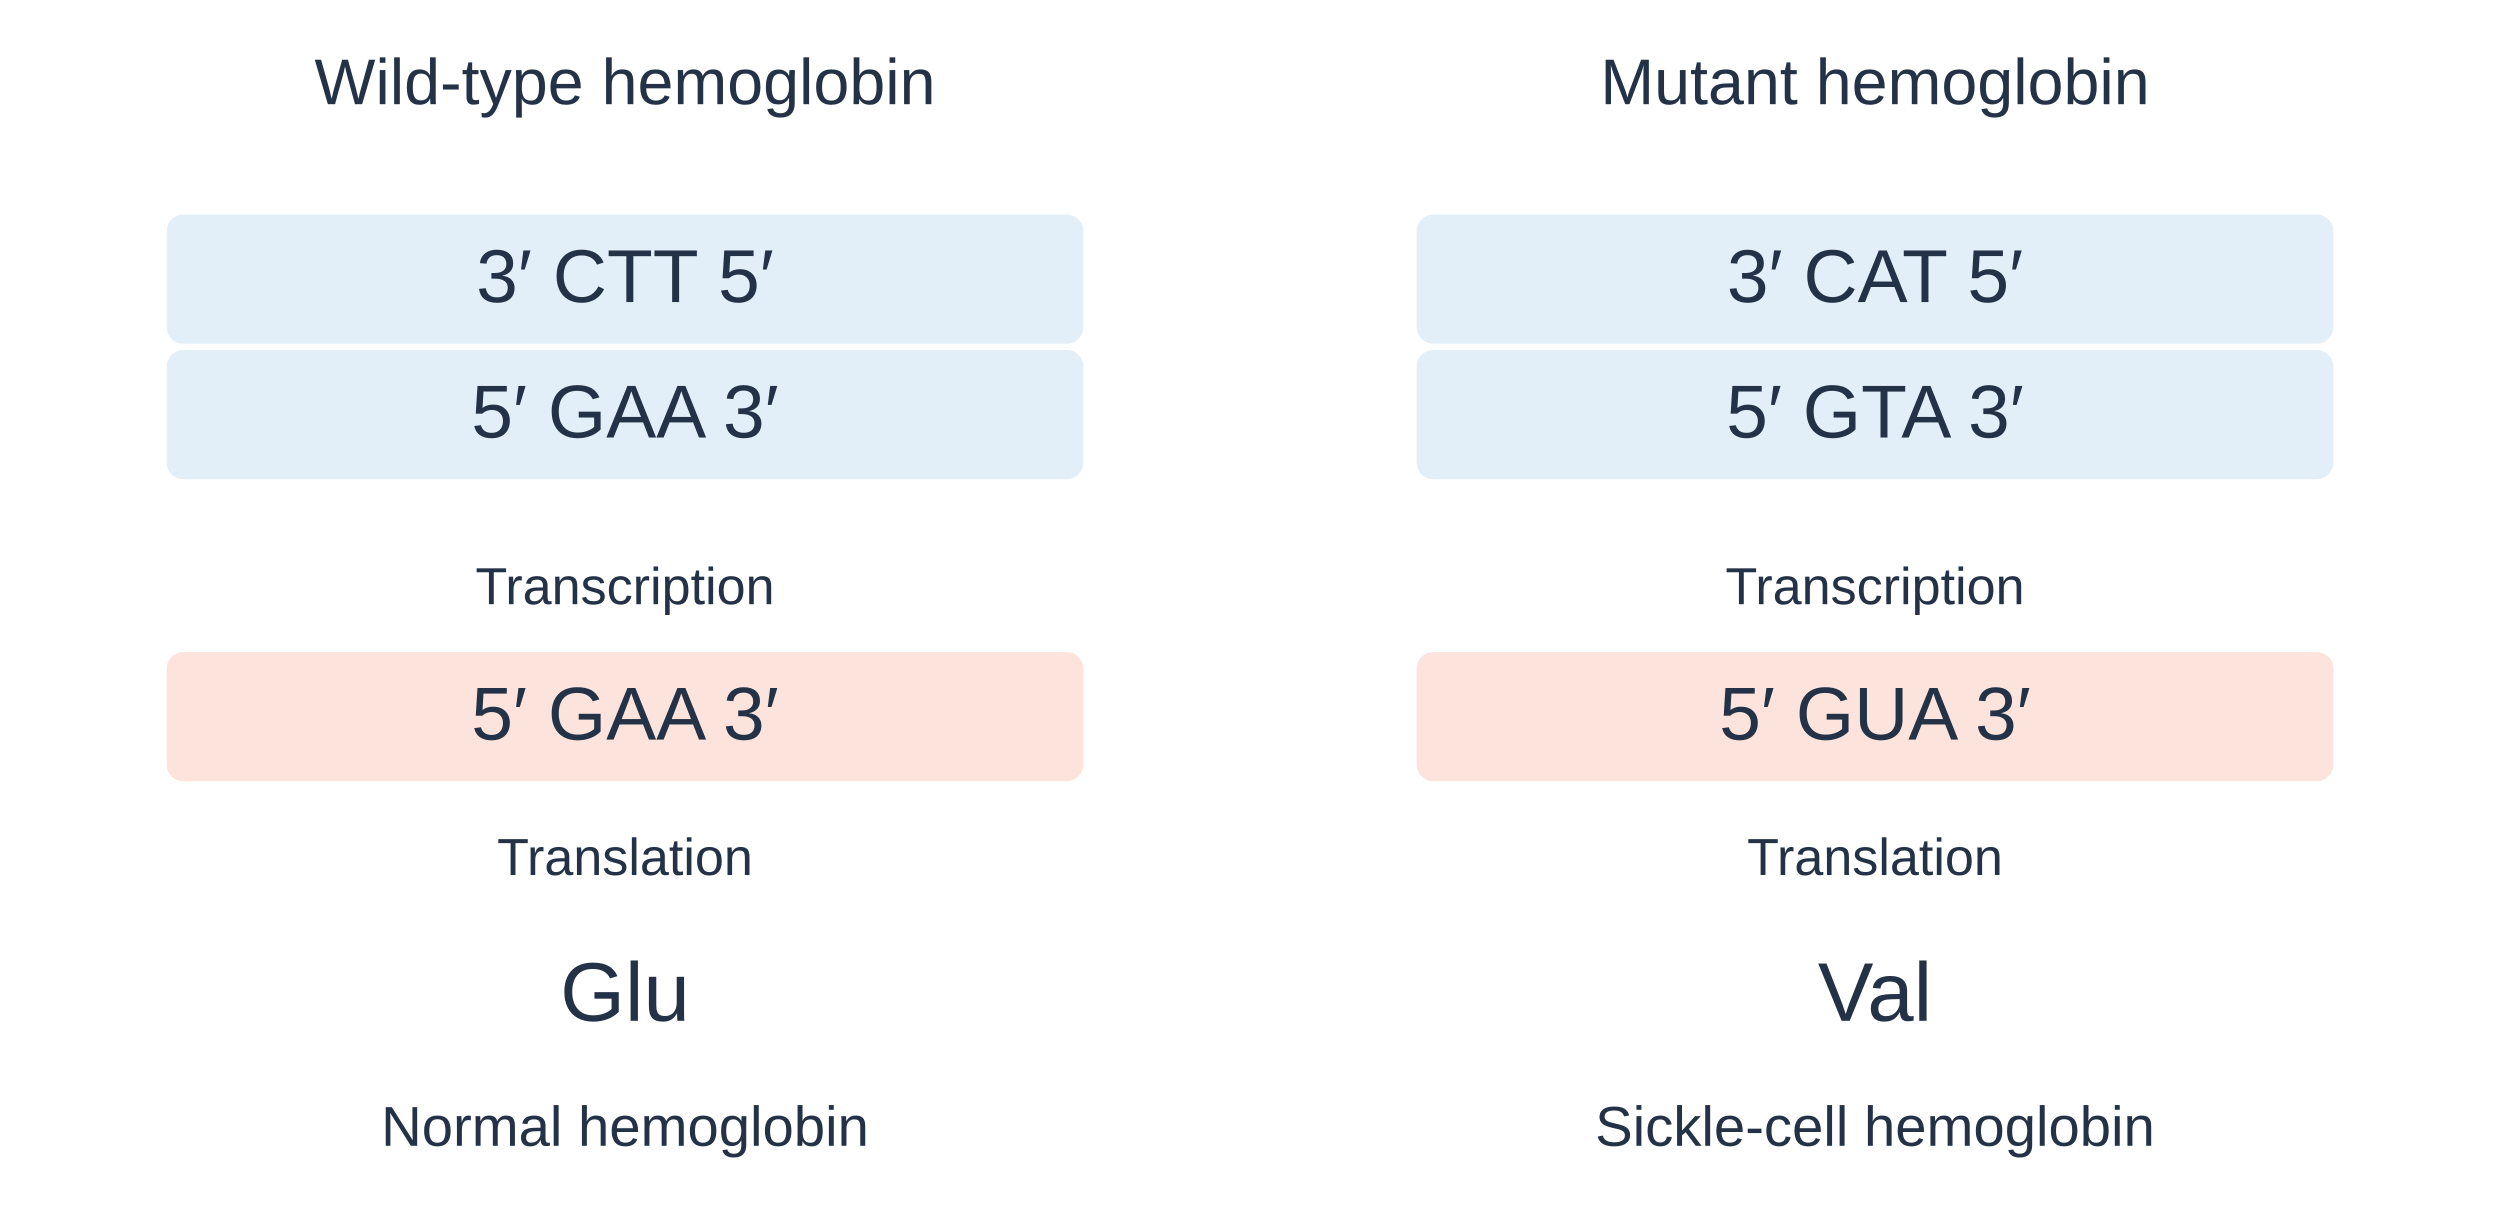
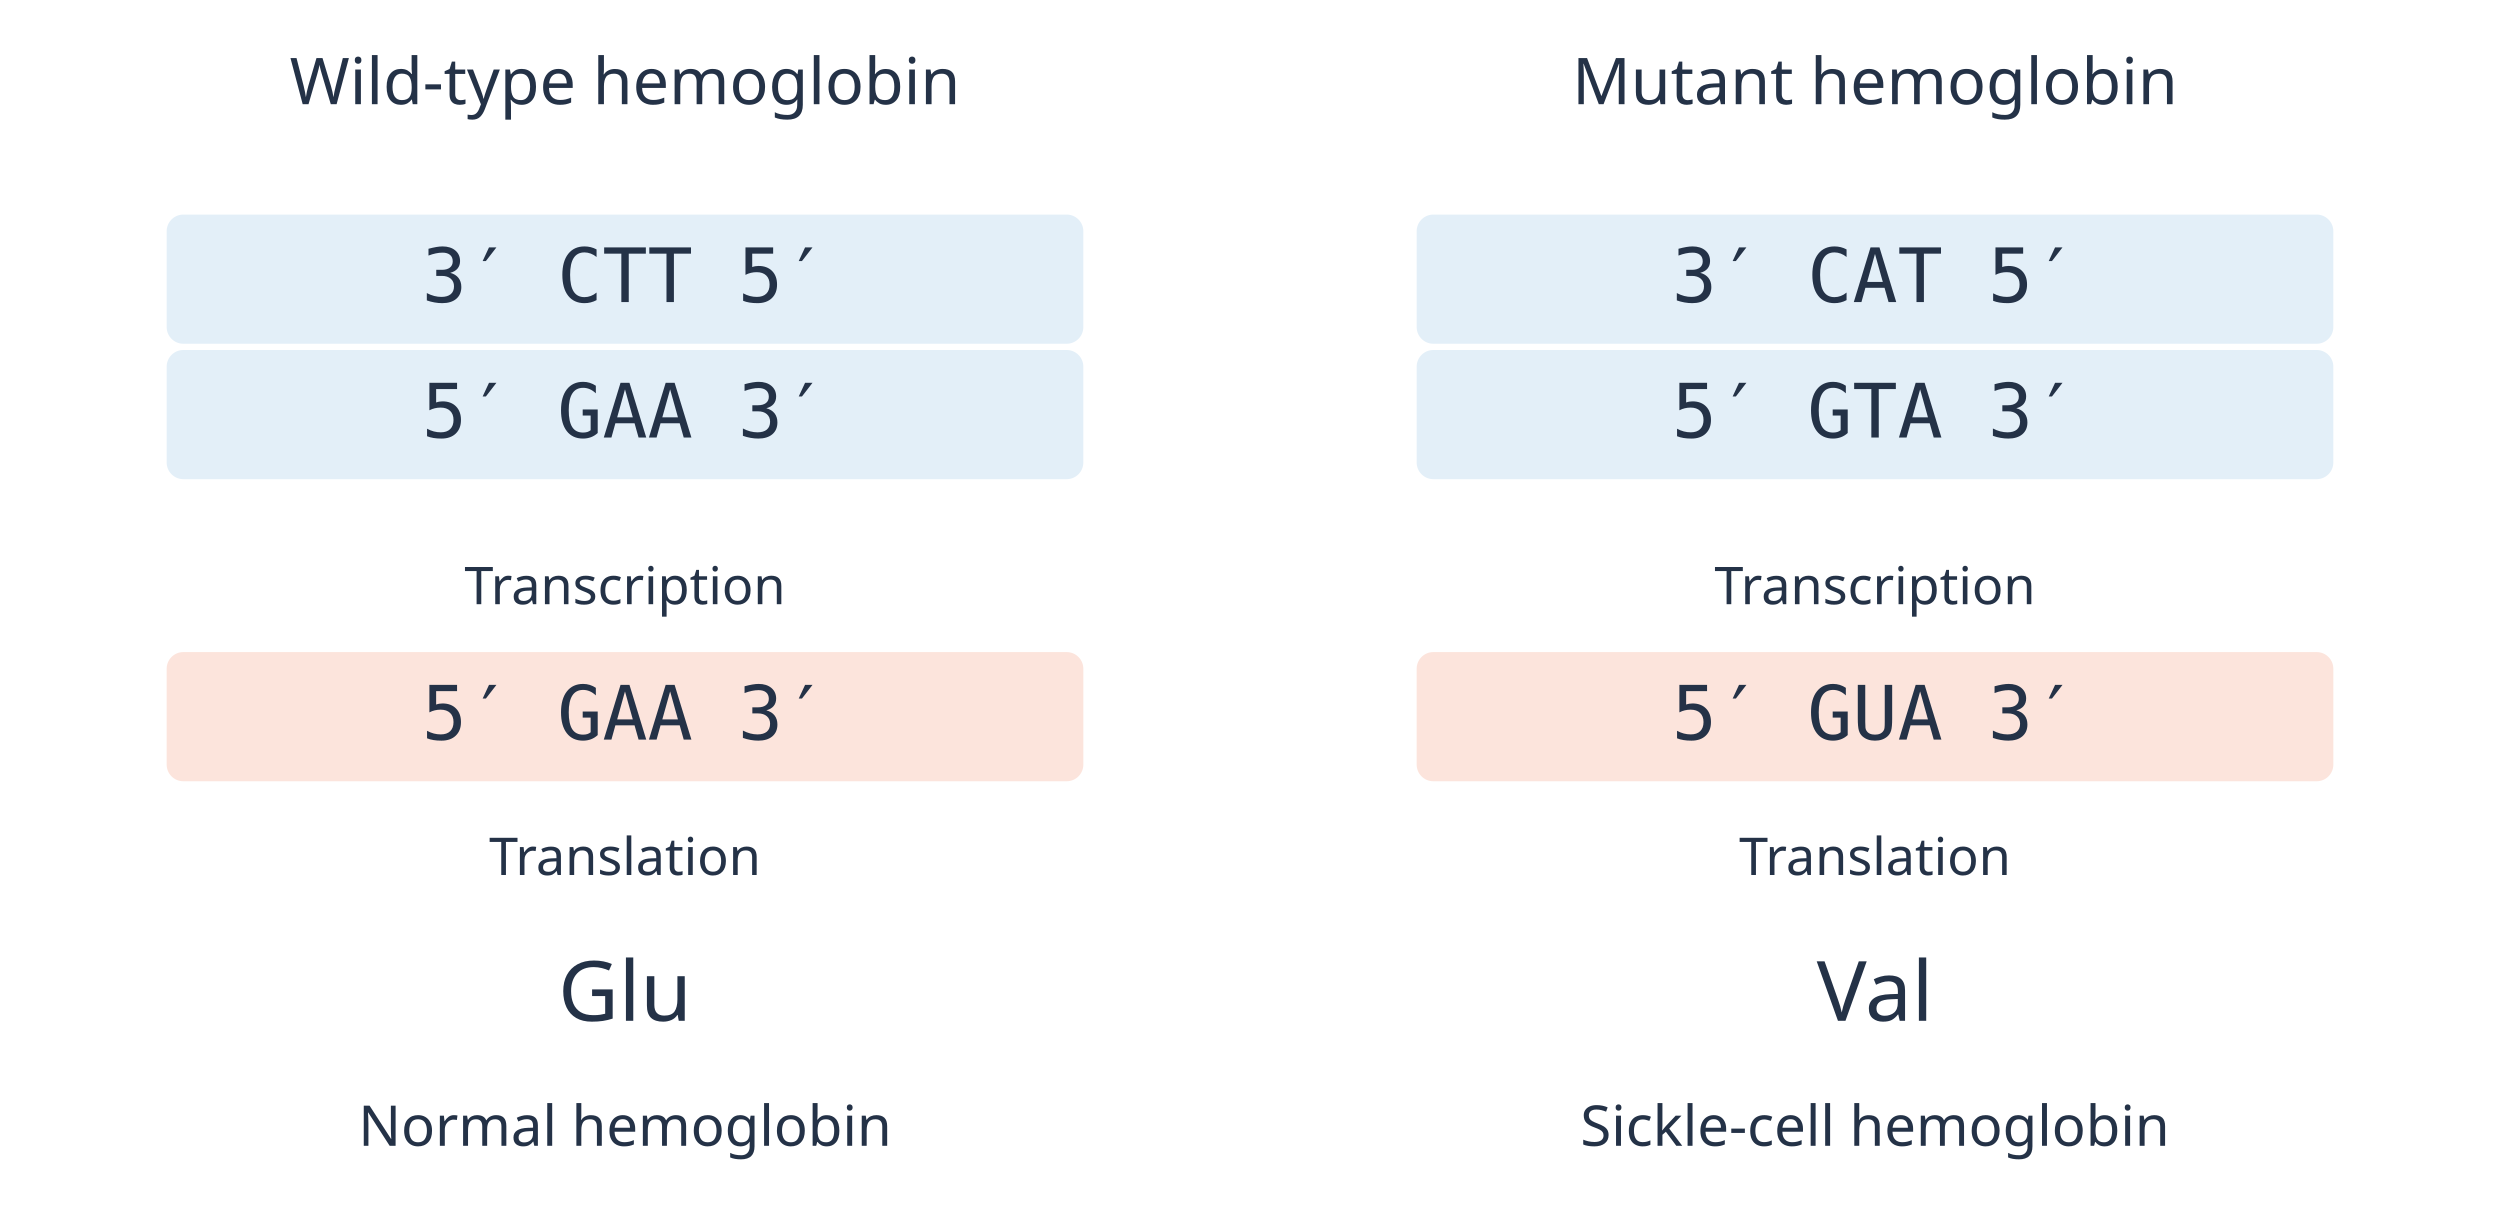
<svg xmlns="http://www.w3.org/2000/svg" width="1200" height="590" viewBox="0 0 1200 590" role="img" aria-labelledby="title desc">
  <g id="hemoglobin_point_mutation-diagram">
-     <text x="300" y="50" font-family="Arial" font-size="31" text-anchor="middle" fill="#243247">Wild-type hemoglobin</text>
+     <text x="300" y="50" font-family="Atkinson Hyperlegible Next, sans-serif" font-size="31" text-anchor="middle" fill="#243247">Wild-type hemoglobin</text>
    <rect x="80" y="103" width="440" height="62" rx="8" fill="#E3EFF8" />
-     <text x="300" y="145" font-family="Arial" font-size="36" text-anchor="middle" fill="#243247">3′ CTT 5′</text>
+     <text x="300" y="145" font-family="Atkinson Hyperlegible Mono, monospace" font-size="36" text-anchor="middle" fill="#243247">3′ CTT 5′</text>
    <rect x="80" y="168" width="440" height="62" rx="8" fill="#E3EFF8" />
-     <text x="300" y="210" font-family="Arial" font-size="36" text-anchor="middle" fill="#243247">5′ GAA 3′</text>
+     <text x="300" y="210" font-family="Atkinson Hyperlegible Mono, monospace" font-size="36" text-anchor="middle" fill="#243247">5′ GAA 3′</text>
    <rect x="80" y="313" width="440" height="62" rx="8" fill="#FCE4DC" />
-     <text x="300" y="355" font-family="Arial" font-size="36" text-anchor="middle" fill="#243247">5′ GAA 3′</text>
-     <text x="300" y="290" font-family="Arial" font-size="25" text-anchor="middle" fill="#243247">Transcription</text>
-     <text x="300" y="420" font-family="Arial" font-size="25" text-anchor="middle" fill="#243247">Translation</text>
-     <text x="300" y="490" font-family="Arial" font-size="40" text-anchor="middle" fill="#243247">Glu</text>
-     <text x="300" y="550" font-family="Arial" font-size="27" text-anchor="middle" fill="#243247">Normal hemoglobin</text>
-     <text x="900" y="50" font-family="Arial" font-size="31" text-anchor="middle" fill="#243247">Mutant hemoglobin</text>
+     <text x="300" y="355" font-family="Atkinson Hyperlegible Mono, monospace" font-size="36" text-anchor="middle" fill="#243247">5′ GAA 3′</text>
+     <text x="300" y="290" font-family="Atkinson Hyperlegible Next, sans-serif" font-size="25" text-anchor="middle" fill="#243247">Transcription</text>
+     <text x="300" y="420" font-family="Atkinson Hyperlegible Next, sans-serif" font-size="25" text-anchor="middle" fill="#243247">Translation</text>
+     <text x="300" y="490" font-family="Atkinson Hyperlegible Next, sans-serif" font-size="40" text-anchor="middle" fill="#243247">Glu</text>
+     <text x="300" y="550" font-family="Atkinson Hyperlegible Next, sans-serif" font-size="27" text-anchor="middle" fill="#243247">Normal hemoglobin</text>
+     <text x="900" y="50" font-family="Atkinson Hyperlegible Next, sans-serif" font-size="31" text-anchor="middle" fill="#243247">Mutant hemoglobin</text>
    <rect x="680" y="103" width="440" height="62" rx="8" fill="#E3EFF8" />
-     <text x="900" y="145" font-family="Arial" font-size="36" text-anchor="middle" fill="#243247">3′ CAT 5′</text>
+     <text x="900" y="145" font-family="Atkinson Hyperlegible Mono, monospace" font-size="36" text-anchor="middle" fill="#243247">3′ CAT 5′</text>
    <rect x="680" y="168" width="440" height="62" rx="8" fill="#E3EFF8" />
-     <text x="900" y="210" font-family="Arial" font-size="36" text-anchor="middle" fill="#243247">5′ GTA 3′</text>
+     <text x="900" y="210" font-family="Atkinson Hyperlegible Mono, monospace" font-size="36" text-anchor="middle" fill="#243247">5′ GTA 3′</text>
    <rect x="680" y="313" width="440" height="62" rx="8" fill="#FCE4DC" />
-     <text x="900" y="355" font-family="Arial" font-size="36" text-anchor="middle" fill="#243247">5′ GUA 3′</text>
-     <text x="900" y="290" font-family="Arial" font-size="25" text-anchor="middle" fill="#243247">Transcription</text>
-     <text x="900" y="420" font-family="Arial" font-size="25" text-anchor="middle" fill="#243247">Translation</text>
-     <text x="900" y="490" font-family="Arial" font-size="40" text-anchor="middle" fill="#243247">Val</text>
-     <text x="900" y="550" font-family="Arial" font-size="27" text-anchor="middle" fill="#243247">Sickle-cell hemoglobin</text>
+     <text x="900" y="355" font-family="Atkinson Hyperlegible Mono, monospace" font-size="36" text-anchor="middle" fill="#243247">5′ GUA 3′</text>
+     <text x="900" y="290" font-family="Atkinson Hyperlegible Next, sans-serif" font-size="25" text-anchor="middle" fill="#243247">Transcription</text>
+     <text x="900" y="420" font-family="Atkinson Hyperlegible Next, sans-serif" font-size="25" text-anchor="middle" fill="#243247">Translation</text>
+     <text x="900" y="490" font-family="Atkinson Hyperlegible Next, sans-serif" font-size="40" text-anchor="middle" fill="#243247">Val</text>
+     <text x="900" y="550" font-family="Atkinson Hyperlegible Next, sans-serif" font-size="27" text-anchor="middle" fill="#243247">Sickle-cell hemoglobin</text>
  </g>
</svg>
